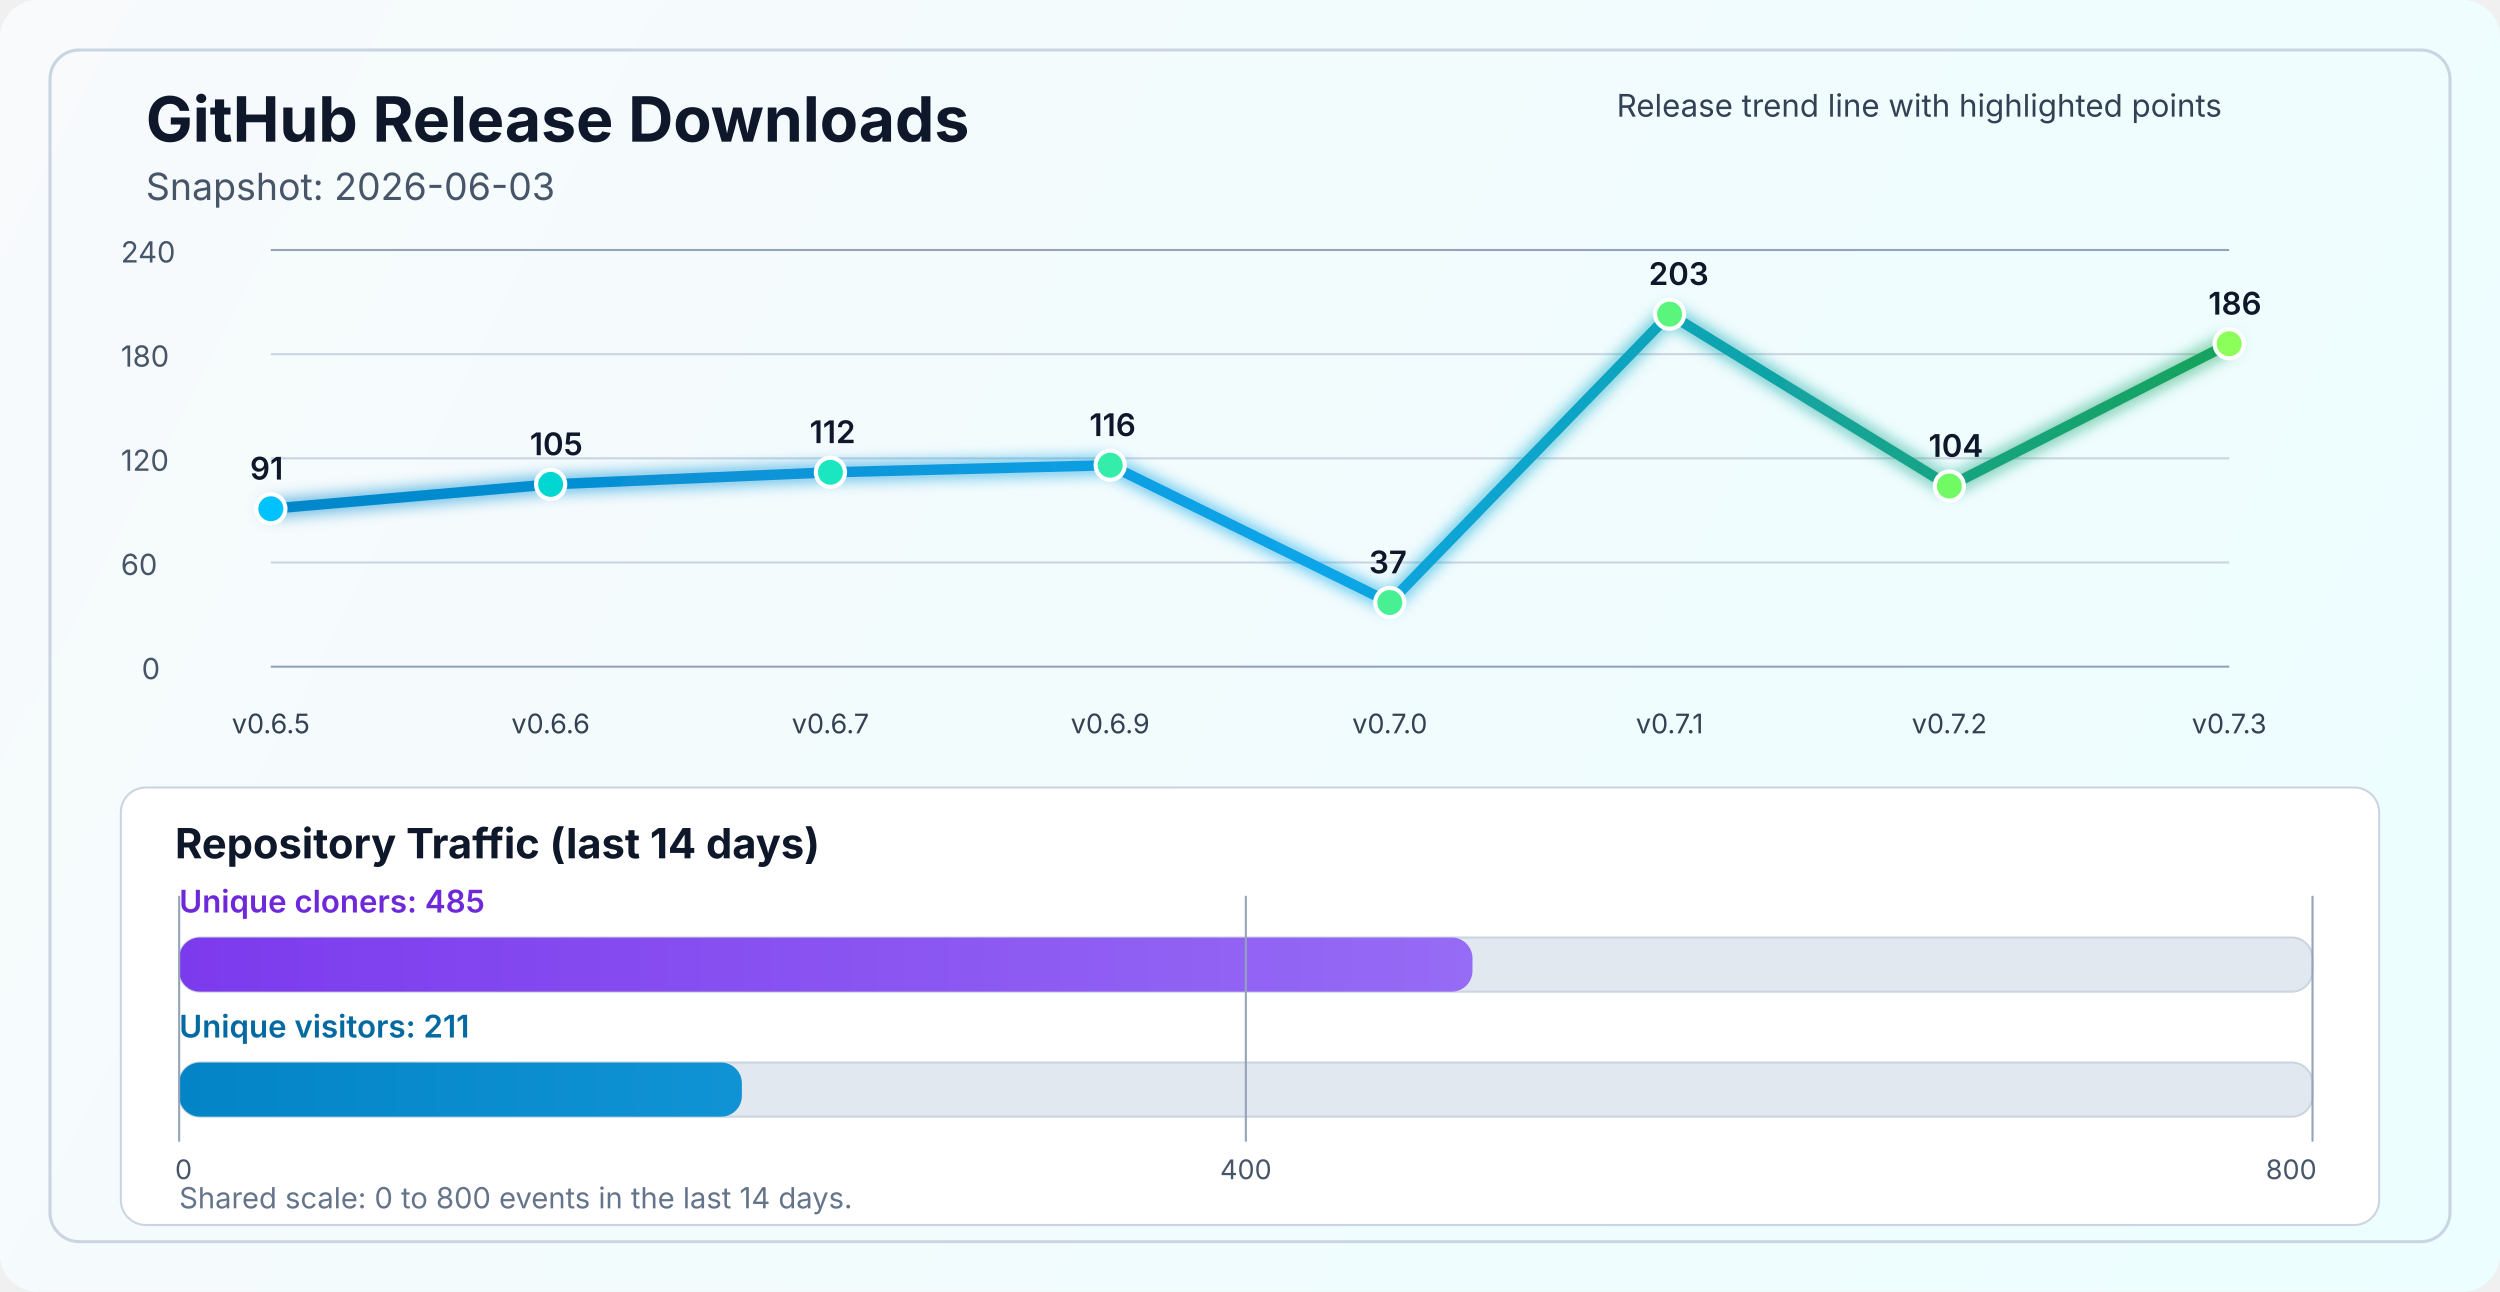
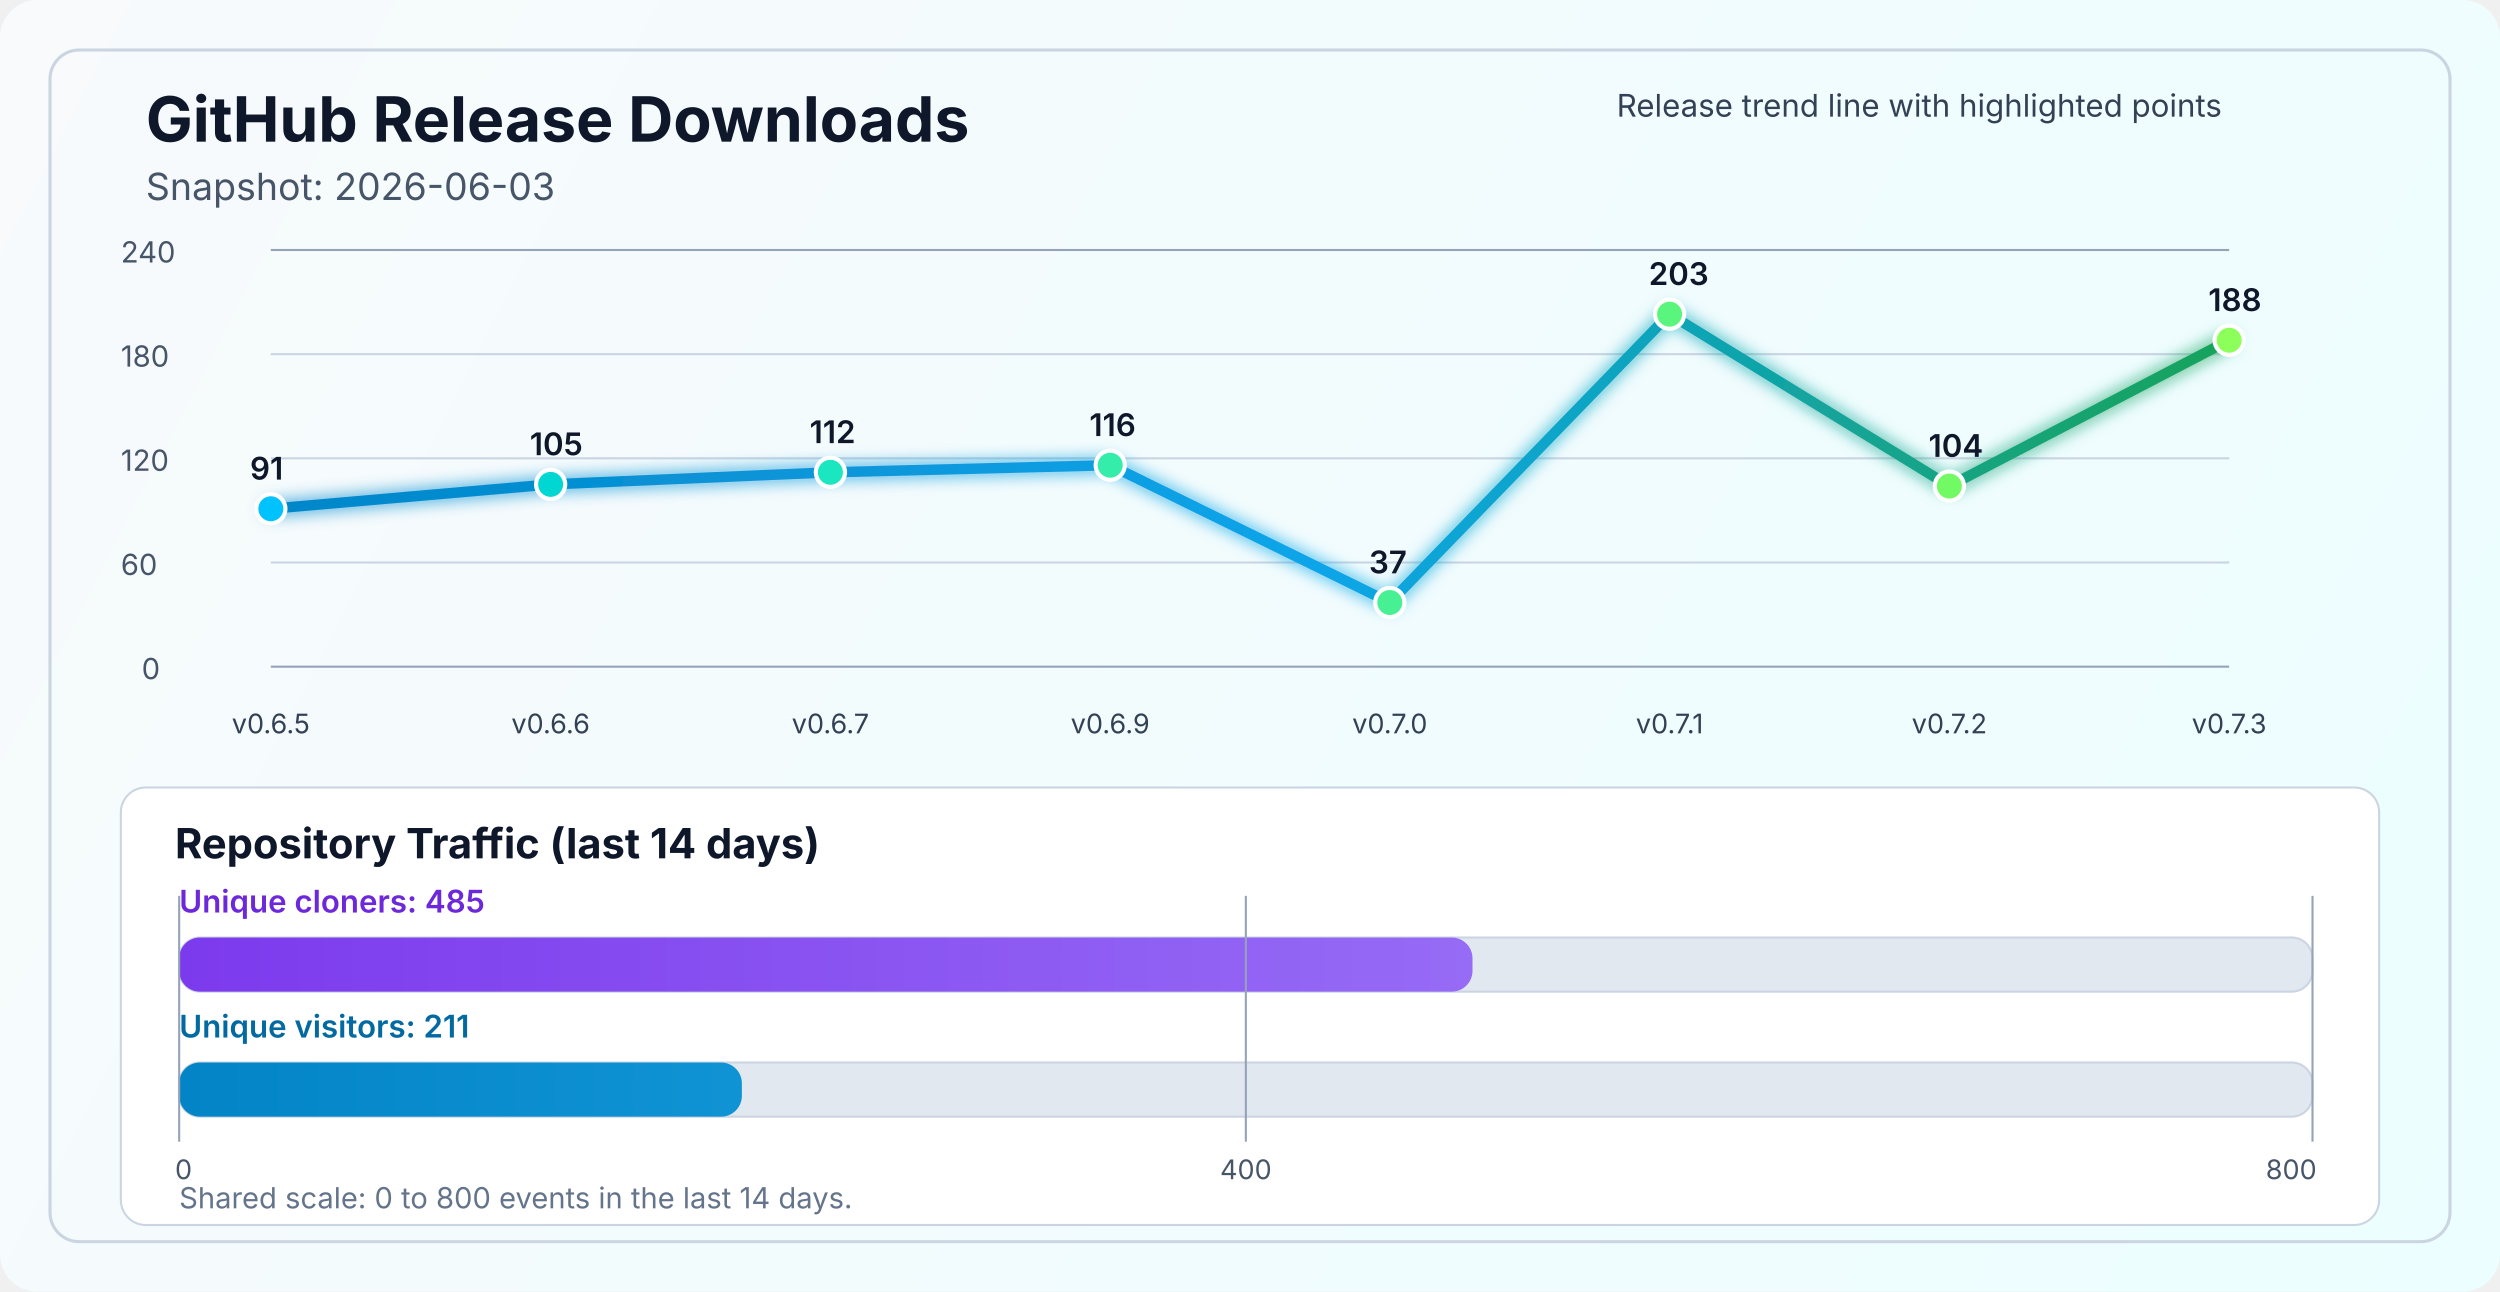
<svg xmlns="http://www.w3.org/2000/svg" width="1200" height="620" viewBox="0 0 1200 620" fill="none" role="img" aria-labelledby="title desc">
  <defs>
    <linearGradient id="bg" x1="0" y1="0" x2="1200" y2="620" gradientUnits="userSpaceOnUse">
      <stop stop-color="#F8FAFC" />
      <stop offset="1" stop-color="#ECFEFF" />
    </linearGradient>
    <linearGradient id="line" x1="130" y1="86" x2="1070" y2="340" gradientUnits="userSpaceOnUse">
      <stop stop-color="#0284C7" />
      <stop offset="0.55" stop-color="#0EA5E9" />
      <stop offset="1" stop-color="#16A34A" />
    </linearGradient>
    <linearGradient id="cloneFill" x1="86" y1="450" x2="1110" y2="450" gradientUnits="userSpaceOnUse">
      <stop stop-color="#7C3AED" />
      <stop offset="1" stop-color="#A78BFA" />
    </linearGradient>
    <linearGradient id="viewFill" x1="86" y1="482" x2="1110" y2="482" gradientUnits="userSpaceOnUse">
      <stop stop-color="#0284C7" />
      <stop offset="1" stop-color="#38BDF8" />
    </linearGradient>
    <filter id="glow" x="-50%" y="-50%" width="200%" height="200%">
      <feGaussianBlur stdDeviation="4" result="blur" />
      <feMerge>
        <feMergeNode in="blur" />
        <feMergeNode in="SourceGraphic" />
      </feMerge>
    </filter>
  </defs>
  <rect width="1200" height="620" rx="18" fill="url(#bg)" />
  <rect x="24" y="24" width="1152" height="572" rx="14" stroke="#CBD5E1" stroke-width="1.5" />
  <text x="70" y="68" fill="#0F172A" font-size="30" font-family="SF Pro Display, -apple-system, BlinkMacSystemFont, Segoe UI, sans-serif" font-weight="700">GitHub Release Downloads</text>
  <text x="70" y="96" fill="#475569" font-size="18" font-family="SF Pro Text, -apple-system, BlinkMacSystemFont, Segoe UI, sans-serif">Snapshot: 2026-06-03</text>
  <line x1="130" y1="320.0" x2="1070" y2="320.0" stroke="#94A3B8" stroke-width="1" />
  <line x1="130" y1="270.0" x2="1070" y2="270.0" stroke="#CBD5E1" stroke-width="1" />
  <line x1="130" y1="220.0" x2="1070" y2="220.0" stroke="#CBD5E1" stroke-width="1" />
  <line x1="130" y1="170.0" x2="1070" y2="170.0" stroke="#CBD5E1" stroke-width="1" />
  <line x1="130" y1="120.0" x2="1070" y2="120.0" stroke="#94A3B8" stroke-width="1" />
  <text x="68" y="326.0" fill="#475569" font-size="14" font-family="SF Pro Text, -apple-system, BlinkMacSystemFont, Segoe UI, sans-serif">0</text>
  <text x="58" y="276.0" fill="#475569" font-size="14" font-family="SF Pro Text, -apple-system, BlinkMacSystemFont, Segoe UI, sans-serif">60</text>
  <text x="58" y="226.0" fill="#475569" font-size="14" font-family="SF Pro Text, -apple-system, BlinkMacSystemFont, Segoe UI, sans-serif">120</text>
  <text x="58" y="176.0" fill="#475569" font-size="14" font-family="SF Pro Text, -apple-system, BlinkMacSystemFont, Segoe UI, sans-serif">180</text>
  <text x="58" y="126.0" fill="#475569" font-size="14" font-family="SF Pro Text, -apple-system, BlinkMacSystemFont, Segoe UI, sans-serif">240</text>
-   <polyline points="130.0,244.2 264.3,232.5 398.6,226.7 532.9,223.3 667.1,289.2 801.4,150.8 935.7,233.3 1070.0,165.0" fill="none" stroke="url(#line)" stroke-width="5" stroke-linecap="round" stroke-linejoin="round" filter="url(#glow)" />
+   <polyline points="130.0,244.2 264.3,232.5 398.6,226.7 532.9,223.3 667.1,289.2 801.4,150.8 935.7,233.3 1070.0,163.3" fill="none" stroke="url(#line)" stroke-width="5" stroke-linecap="round" stroke-linejoin="round" filter="url(#glow)" />
  <circle cx="130.0" cy="244.2" r="7" fill="#00C2FF" stroke="#FFFFFF" stroke-width="2" />
  <circle cx="264.3" cy="232.5" r="7" fill="#00D7D2" stroke="#FFFFFF" stroke-width="2" />
  <circle cx="398.6" cy="226.7" r="7" fill="#1AE7C0" stroke="#FFFFFF" stroke-width="2" />
  <circle cx="532.9" cy="223.3" r="7" fill="#34EDAA" stroke="#FFFFFF" stroke-width="2" />
  <circle cx="667.1" cy="289.2" r="7" fill="#47F193" stroke="#FFFFFF" stroke-width="2" />
  <circle cx="801.4" cy="150.8" r="7" fill="#5AF57D" stroke="#FFFFFF" stroke-width="2" />
  <circle cx="935.7" cy="233.3" r="7" fill="#72FA64" stroke="#FFFFFF" stroke-width="2" />
-   <circle cx="1070.0" cy="165.0" r="7" fill="#8CFF5A" stroke="#FFFFFF" stroke-width="2" />
+   <circle cx="1070.0" cy="163.3" r="7" fill="#8CFF5A" stroke="#FFFFFF" stroke-width="2" />
  <text x="130.0" y="352" text-anchor="middle" fill="#334155" font-size="13" font-family="SF Pro Text, -apple-system, BlinkMacSystemFont, Segoe UI, sans-serif">v0.6.5</text>
  <text x="264.3" y="352" text-anchor="middle" fill="#334155" font-size="13" font-family="SF Pro Text, -apple-system, BlinkMacSystemFont, Segoe UI, sans-serif">v0.6.6</text>
  <text x="398.6" y="352" text-anchor="middle" fill="#334155" font-size="13" font-family="SF Pro Text, -apple-system, BlinkMacSystemFont, Segoe UI, sans-serif">v0.6.7</text>
  <text x="532.9" y="352" text-anchor="middle" fill="#334155" font-size="13" font-family="SF Pro Text, -apple-system, BlinkMacSystemFont, Segoe UI, sans-serif">v0.6.9</text>
  <text x="667.1" y="352" text-anchor="middle" fill="#334155" font-size="13" font-family="SF Pro Text, -apple-system, BlinkMacSystemFont, Segoe UI, sans-serif">v0.7.0</text>
  <text x="801.4" y="352" text-anchor="middle" fill="#334155" font-size="13" font-family="SF Pro Text, -apple-system, BlinkMacSystemFont, Segoe UI, sans-serif">v0.7.1</text>
  <text x="935.7" y="352" text-anchor="middle" fill="#334155" font-size="13" font-family="SF Pro Text, -apple-system, BlinkMacSystemFont, Segoe UI, sans-serif">v0.7.2</text>
  <text x="1070.0" y="352" text-anchor="middle" fill="#334155" font-size="13" font-family="SF Pro Text, -apple-system, BlinkMacSystemFont, Segoe UI, sans-serif">v0.7.3</text>
  <text x="120.0" y="230.2" fill="#0F172A" font-size="15" font-family="SF Pro Text, -apple-system, BlinkMacSystemFont, Segoe UI, sans-serif" font-weight="600">91</text>
  <text x="254.3" y="218.5" fill="#0F172A" font-size="15" font-family="SF Pro Text, -apple-system, BlinkMacSystemFont, Segoe UI, sans-serif" font-weight="600">105</text>
  <text x="388.6" y="212.7" fill="#0F172A" font-size="15" font-family="SF Pro Text, -apple-system, BlinkMacSystemFont, Segoe UI, sans-serif" font-weight="600">112</text>
  <text x="522.9" y="209.3" fill="#0F172A" font-size="15" font-family="SF Pro Text, -apple-system, BlinkMacSystemFont, Segoe UI, sans-serif" font-weight="600">116</text>
  <text x="657.1" y="275.2" fill="#0F172A" font-size="15" font-family="SF Pro Text, -apple-system, BlinkMacSystemFont, Segoe UI, sans-serif" font-weight="600">37</text>
  <text x="791.4" y="136.8" fill="#0F172A" font-size="15" font-family="SF Pro Text, -apple-system, BlinkMacSystemFont, Segoe UI, sans-serif" font-weight="600">203</text>
  <text x="925.7" y="219.3" fill="#0F172A" font-size="15" font-family="SF Pro Text, -apple-system, BlinkMacSystemFont, Segoe UI, sans-serif" font-weight="600">104</text>
-   <text x="1060.0" y="151.0" fill="#0F172A" font-size="15" font-family="SF Pro Text, -apple-system, BlinkMacSystemFont, Segoe UI, sans-serif" font-weight="600">186</text>
+   <text x="1060.0" y="149.3" fill="#0F172A" font-size="15" font-family="SF Pro Text, -apple-system, BlinkMacSystemFont, Segoe UI, sans-serif" font-weight="600">188</text>
  <text x="776" y="56" fill="#334155" font-size="15" font-family="SF Pro Text, -apple-system, BlinkMacSystemFont, Segoe UI, sans-serif">Release trend line with highlighted points</text>
  <rect x="58" y="378" width="1084" height="210" rx="12" fill="#FFFFFF" stroke="#CBD5E1" stroke-width="1" />
  <text x="84" y="412" fill="#0F172A" font-size="20" font-family="SF Pro Text, -apple-system, BlinkMacSystemFont, Segoe UI, sans-serif" font-weight="700">Repository Traffic (last 14 days)</text>
  <text x="86" y="438" fill="#6D28D9" font-size="15" font-family="SF Pro Text, -apple-system, BlinkMacSystemFont, Segoe UI, sans-serif" font-weight="600">Unique cloners: 485</text>
  <rect x="86" y="450" width="1024" height="26" rx="10" fill="#E2E8F0" stroke="#CBD5E1" stroke-width="1" />
  <rect x="86" y="450" width="620.8" height="26" rx="10" fill="url(#cloneFill)" />
  <text x="86" y="498" fill="#0369A1" font-size="15" font-family="SF Pro Text, -apple-system, BlinkMacSystemFont, Segoe UI, sans-serif" font-weight="600">Unique visitors: 211</text>
  <rect x="86" y="510" width="1024" height="26" rx="10" fill="#E2E8F0" stroke="#CBD5E1" stroke-width="1" />
  <rect x="86" y="510" width="270.1" height="26" rx="10" fill="url(#viewFill)" />
  <line x1="86" y1="430" x2="86" y2="548" stroke="#94A3B8" stroke-width="1" />
  <line x1="598.0" y1="430" x2="598.0" y2="548" stroke="#94A3B8" stroke-width="1" />
  <line x1="1110" y1="430" x2="1110" y2="548" stroke="#94A3B8" stroke-width="1" />
  <text x="84" y="566" text-anchor="start" fill="#475569" font-size="13" font-family="SF Pro Text, -apple-system, BlinkMacSystemFont, Segoe UI, sans-serif">0</text>
  <text x="598.0" y="566" text-anchor="middle" fill="#475569" font-size="13" font-family="SF Pro Text, -apple-system, BlinkMacSystemFont, Segoe UI, sans-serif">400</text>
  <text x="1112" y="566" text-anchor="end" fill="#475569" font-size="13" font-family="SF Pro Text, -apple-system, BlinkMacSystemFont, Segoe UI, sans-serif">800</text>
  <text x="86" y="580" fill="#64748B" font-size="14" font-family="SF Pro Text, -apple-system, BlinkMacSystemFont, Segoe UI, sans-serif">Shared scale: 0 to 800 events in the last 14 days.</text>
</svg>
